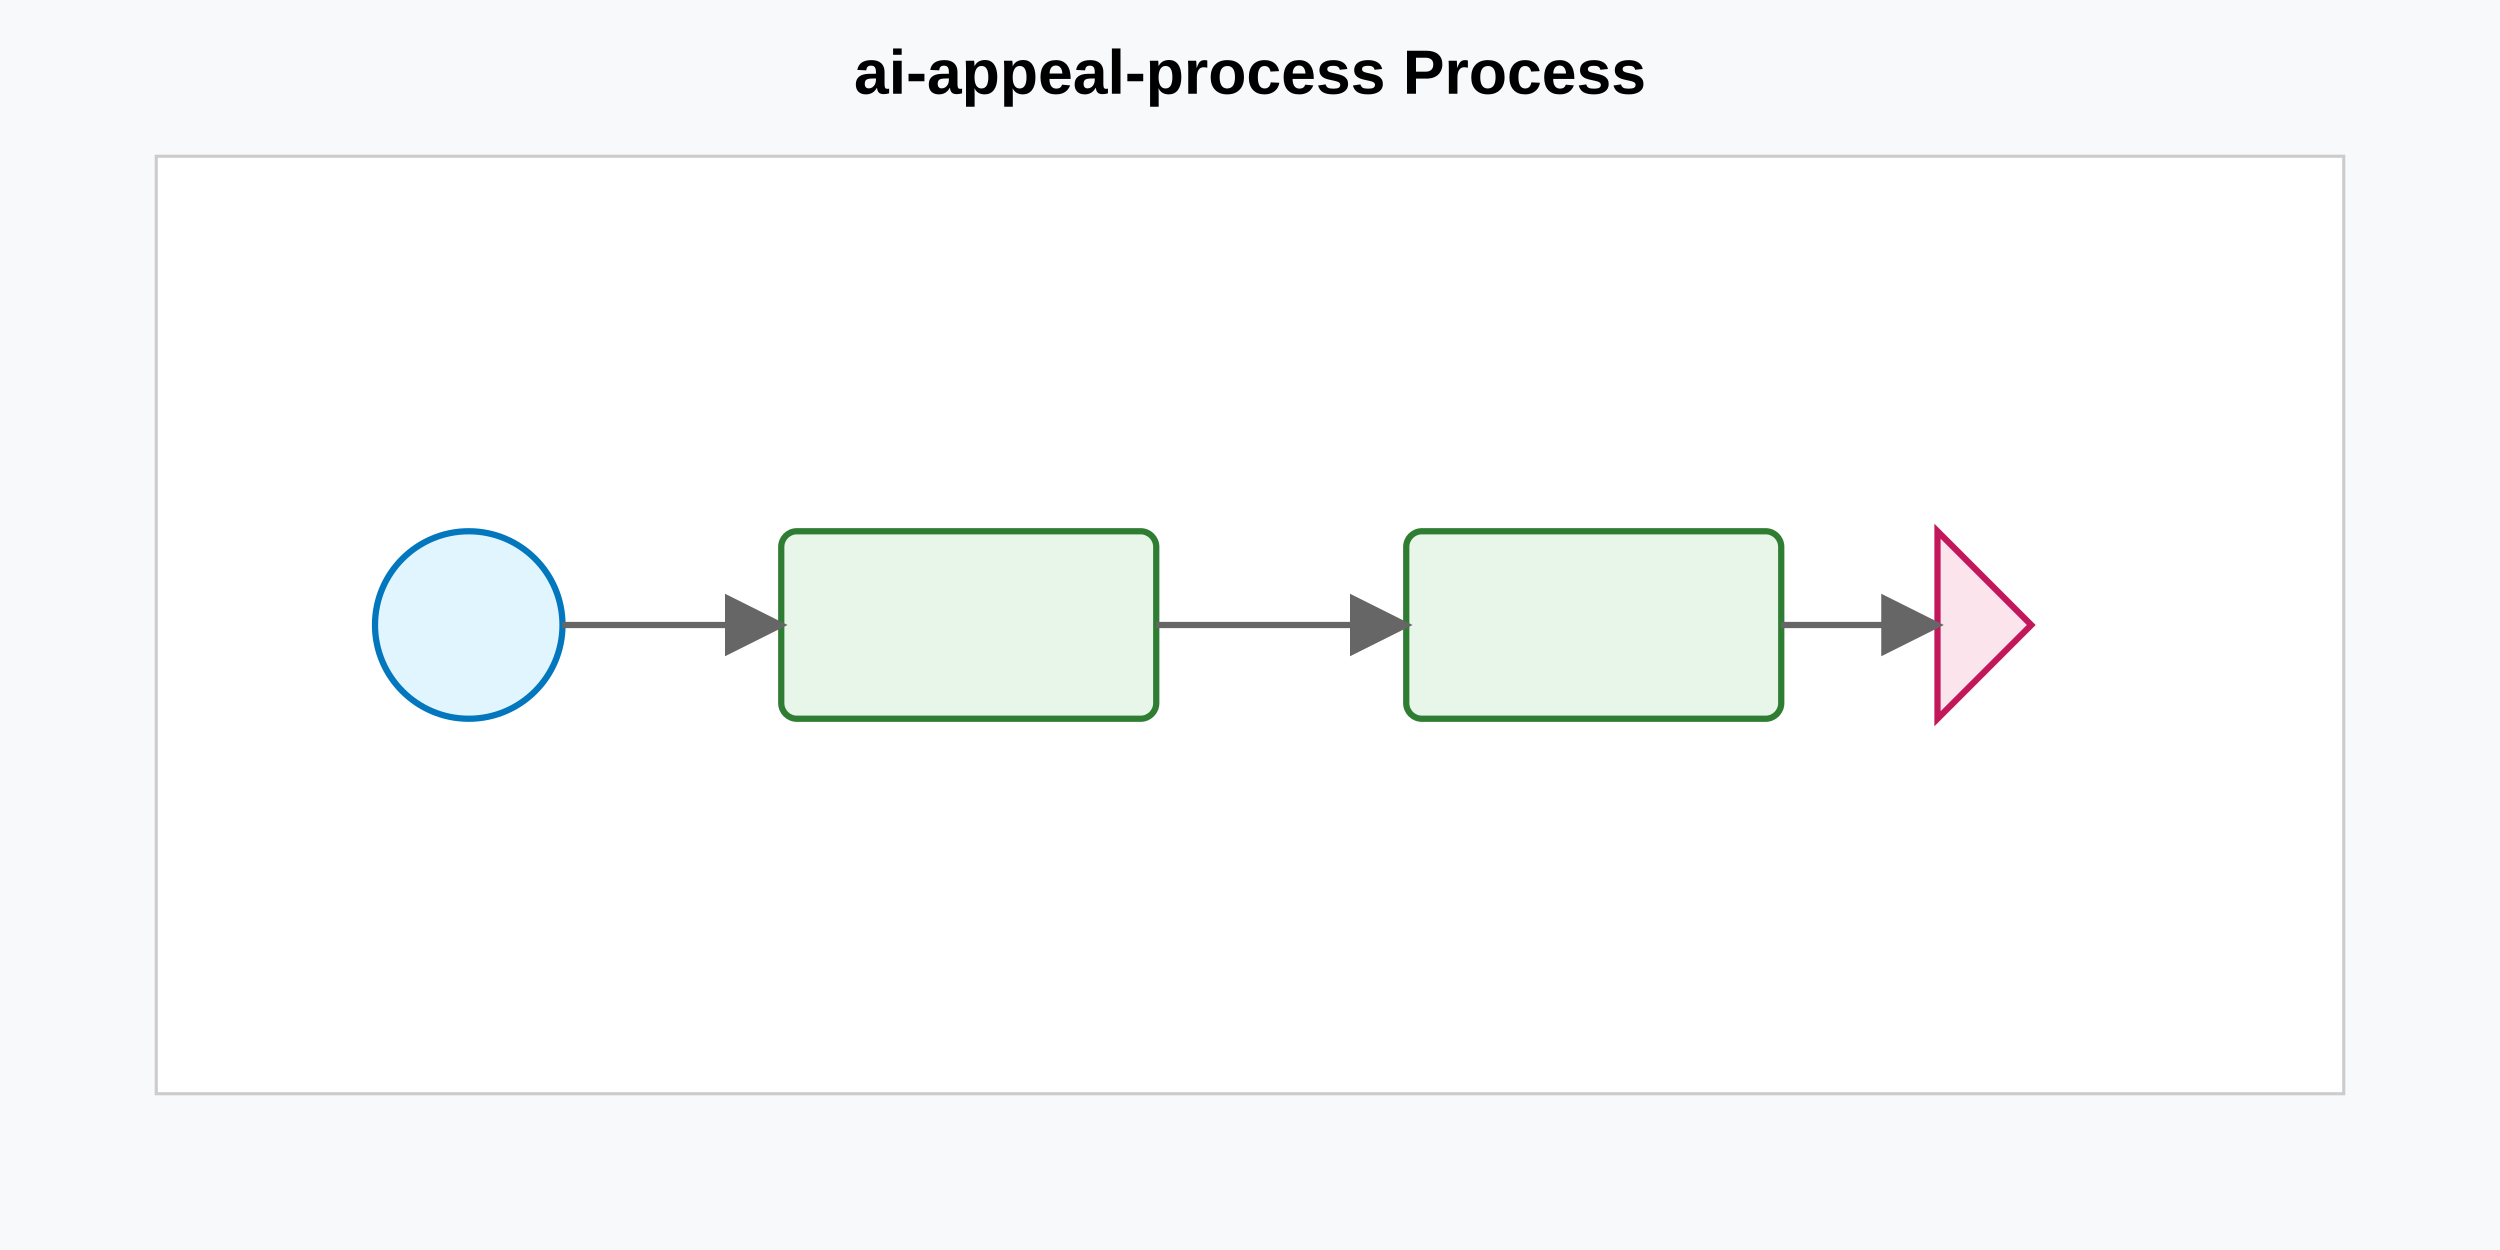
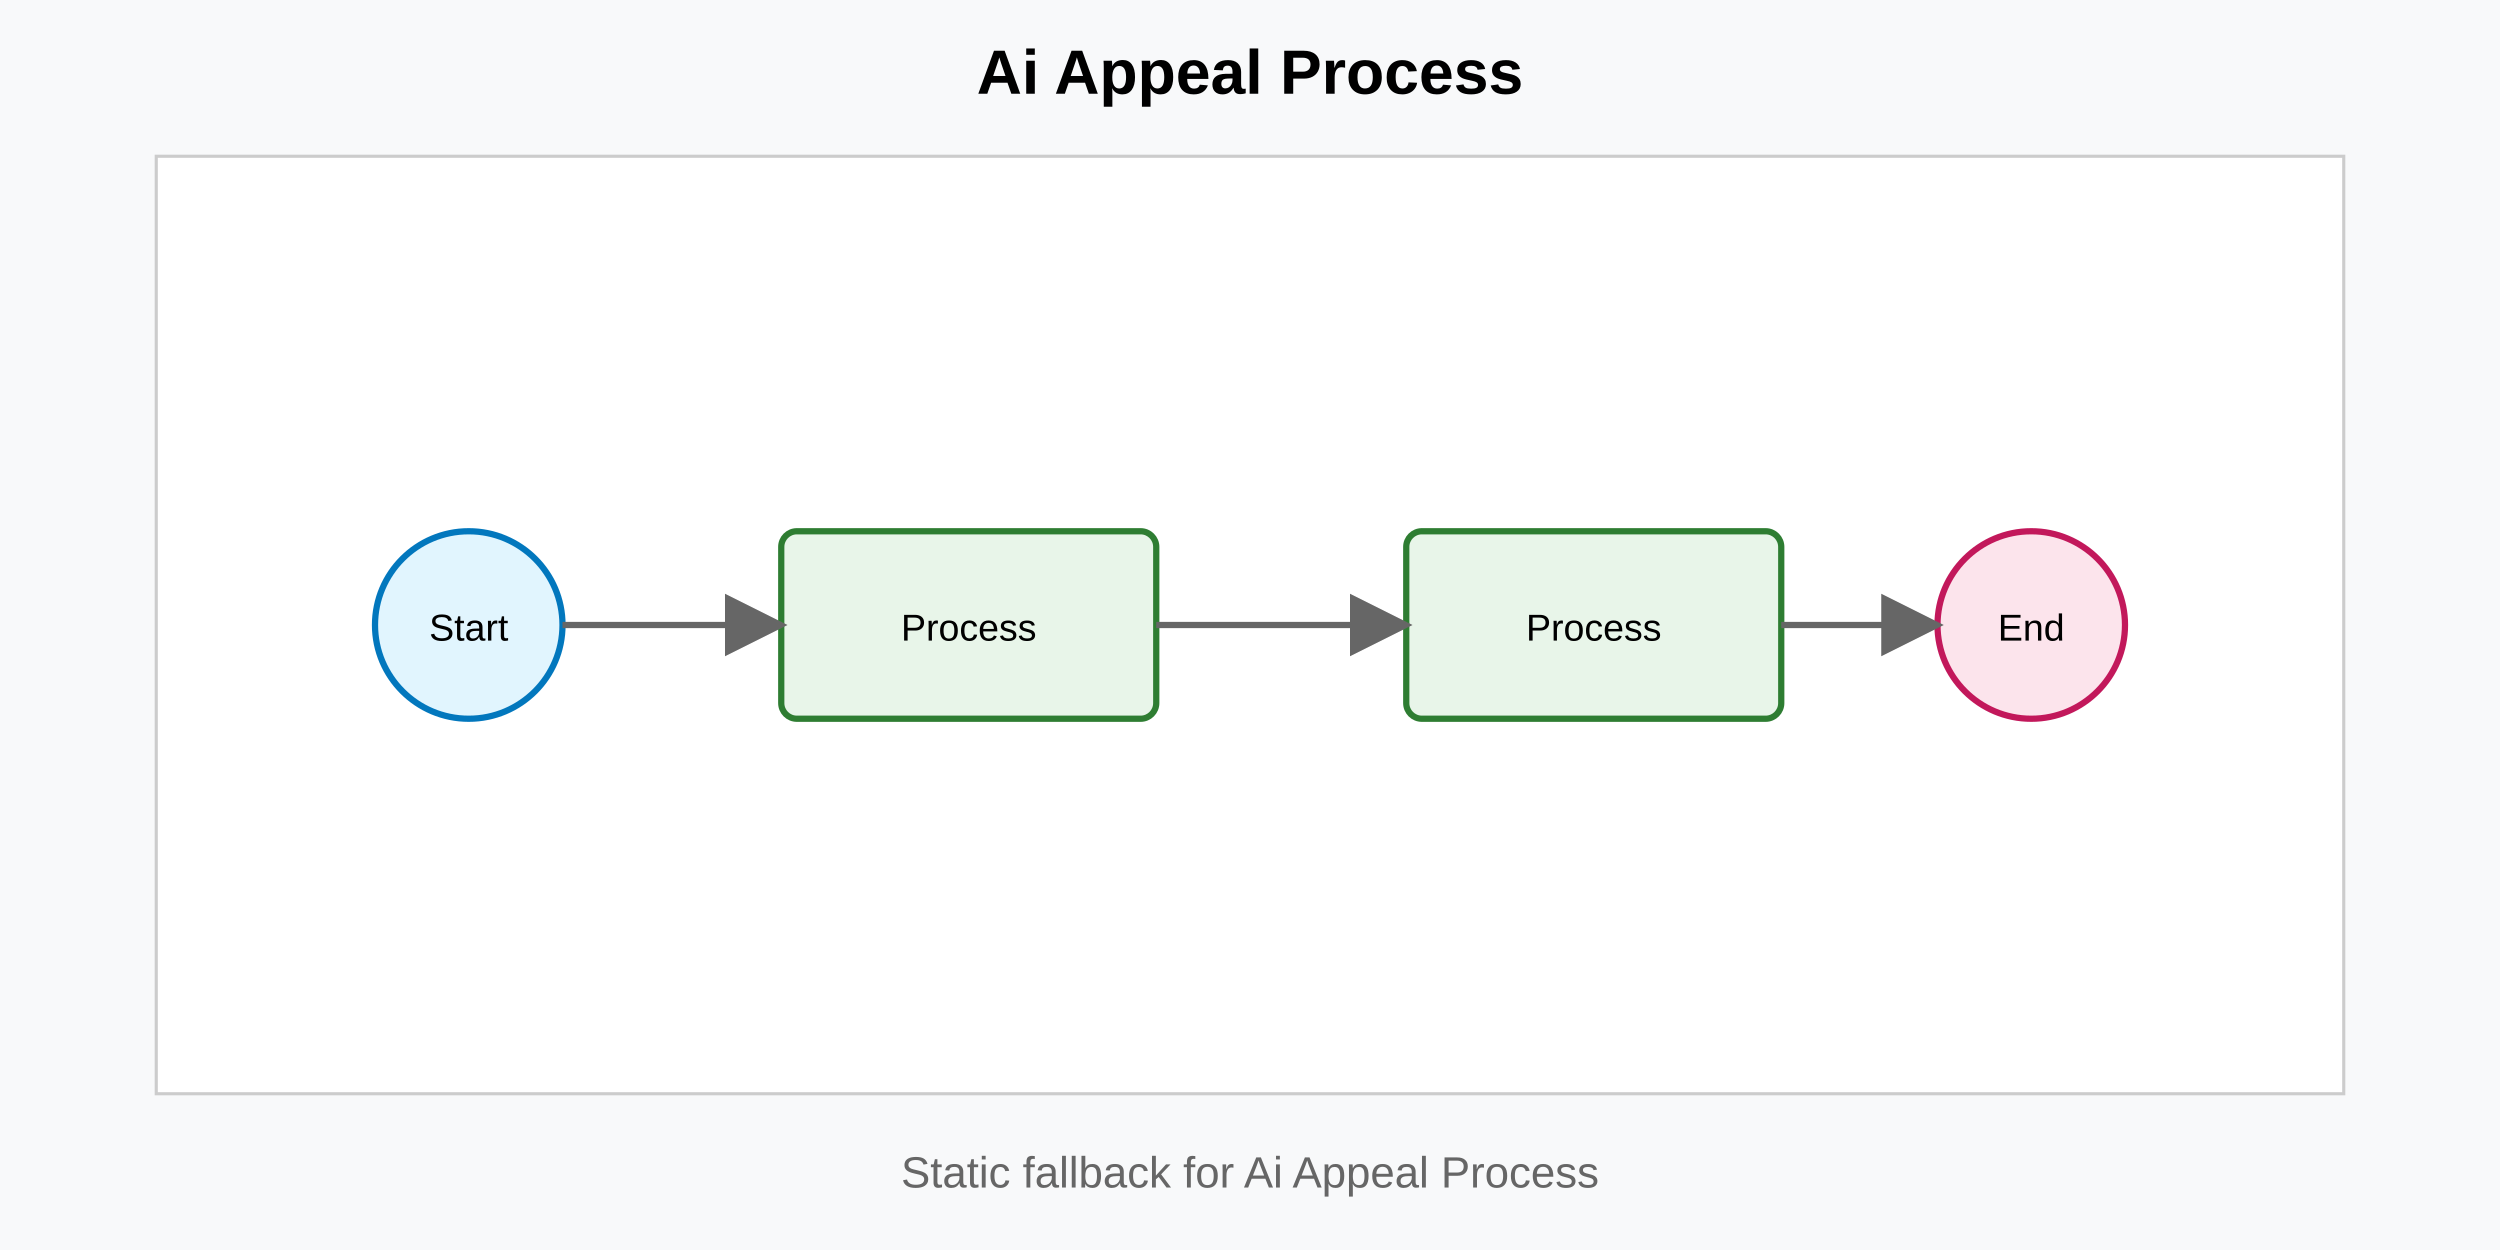
<svg xmlns="http://www.w3.org/2000/svg" width="800" height="400" viewBox="0 0 800 400">
  <rect width="100%" height="100%" fill="#f8f9fa" />
+   <text x="400" y="30" font-family="Arial" font-size="20" text-anchor="middle" font-weight="bold">
+         Ai Appeal Process
+       </text>
  <rect x="50" y="50" width="700" height="300" fill="#ffffff" stroke="#cccccc" stroke-width="1" />
-   <text x="400" y="30" font-family="Arial" font-size="20" text-anchor="middle" font-weight="bold">
-           ai-appeal-process Process
-         </text>
  <circle cx="150" cy="200" r="30" fill="#e1f5fe" stroke="#0277bd" stroke-width="2" />
+   <text x="150" y="205" font-family="Arial" font-size="12" text-anchor="middle">Start</text>
  <rect x="250" y="170" width="120" height="60" fill="#e8f5e9" stroke="#2e7d32" stroke-width="2" rx="5" ry="5" />
+   <text x="310" y="205" font-family="Arial" font-size="12" text-anchor="middle">Process</text>
  <rect x="450" y="170" width="120" height="60" fill="#e8f5e9" stroke="#2e7d32" stroke-width="2" rx="5" ry="5" />
-   <polygon points="650,200 620,170 620,230" fill="#fce4ec" stroke="#c2185b" stroke-width="2" />
+   <text x="510" y="205" font-family="Arial" font-size="12" text-anchor="middle">Process</text>
+   <circle cx="650" cy="200" r="30" fill="#fce4ec" stroke="#c2185b" stroke-width="2" />
+   <text x="650" y="205" font-family="Arial" font-size="12" text-anchor="middle">End</text>
  <line x1="180" y1="200" x2="250" y2="200" stroke="#666666" stroke-width="2" marker-end="url(#arrow)" />
  <line x1="370" y1="200" x2="450" y2="200" stroke="#666666" stroke-width="2" marker-end="url(#arrow)" />
  <line x1="570" y1="200" x2="620" y2="200" stroke="#666666" stroke-width="2" marker-end="url(#arrow)" />
  <defs>
    <marker id="arrow" markerWidth="10" markerHeight="10" refX="9" refY="5" orient="auto">
      <path d="M0,0 L0,10 L10,5 Z" fill="#666666" />
    </marker>
  </defs>
+   <text x="400" y="380" font-family="Arial" font-size="14" text-anchor="middle" fill="#666">
+         Static fallback for Ai Appeal Process
+       </text>
</svg>
